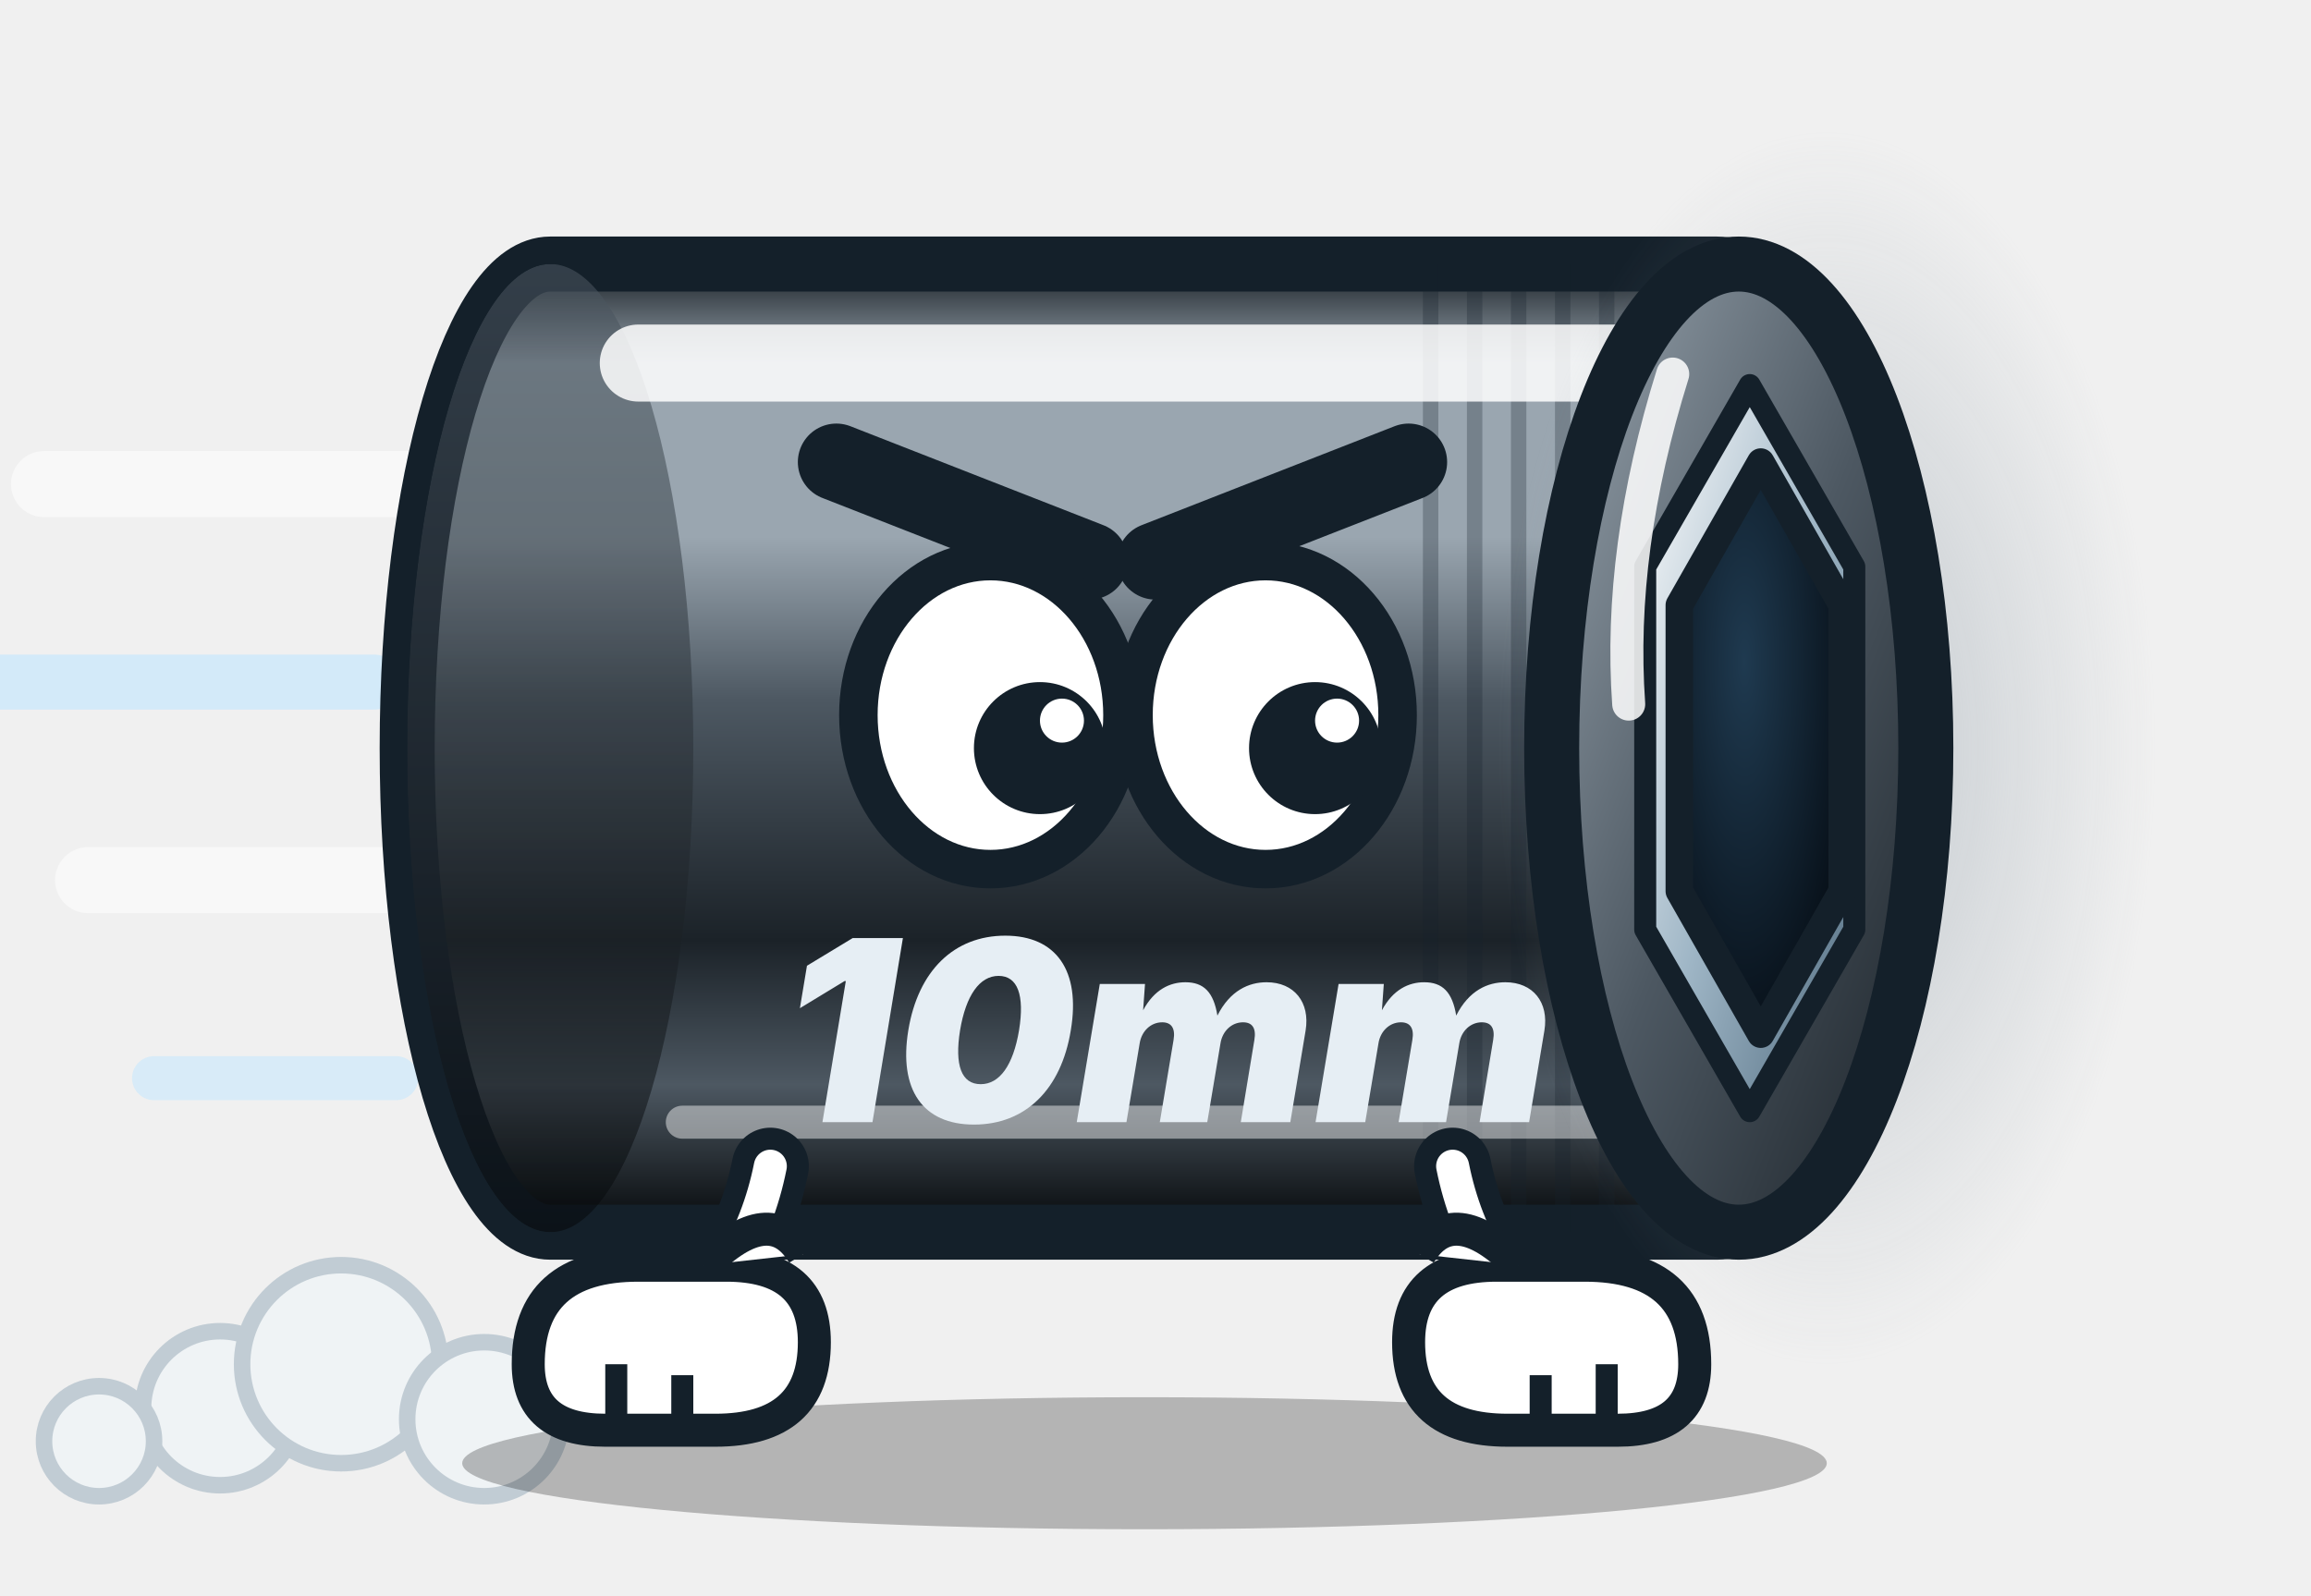
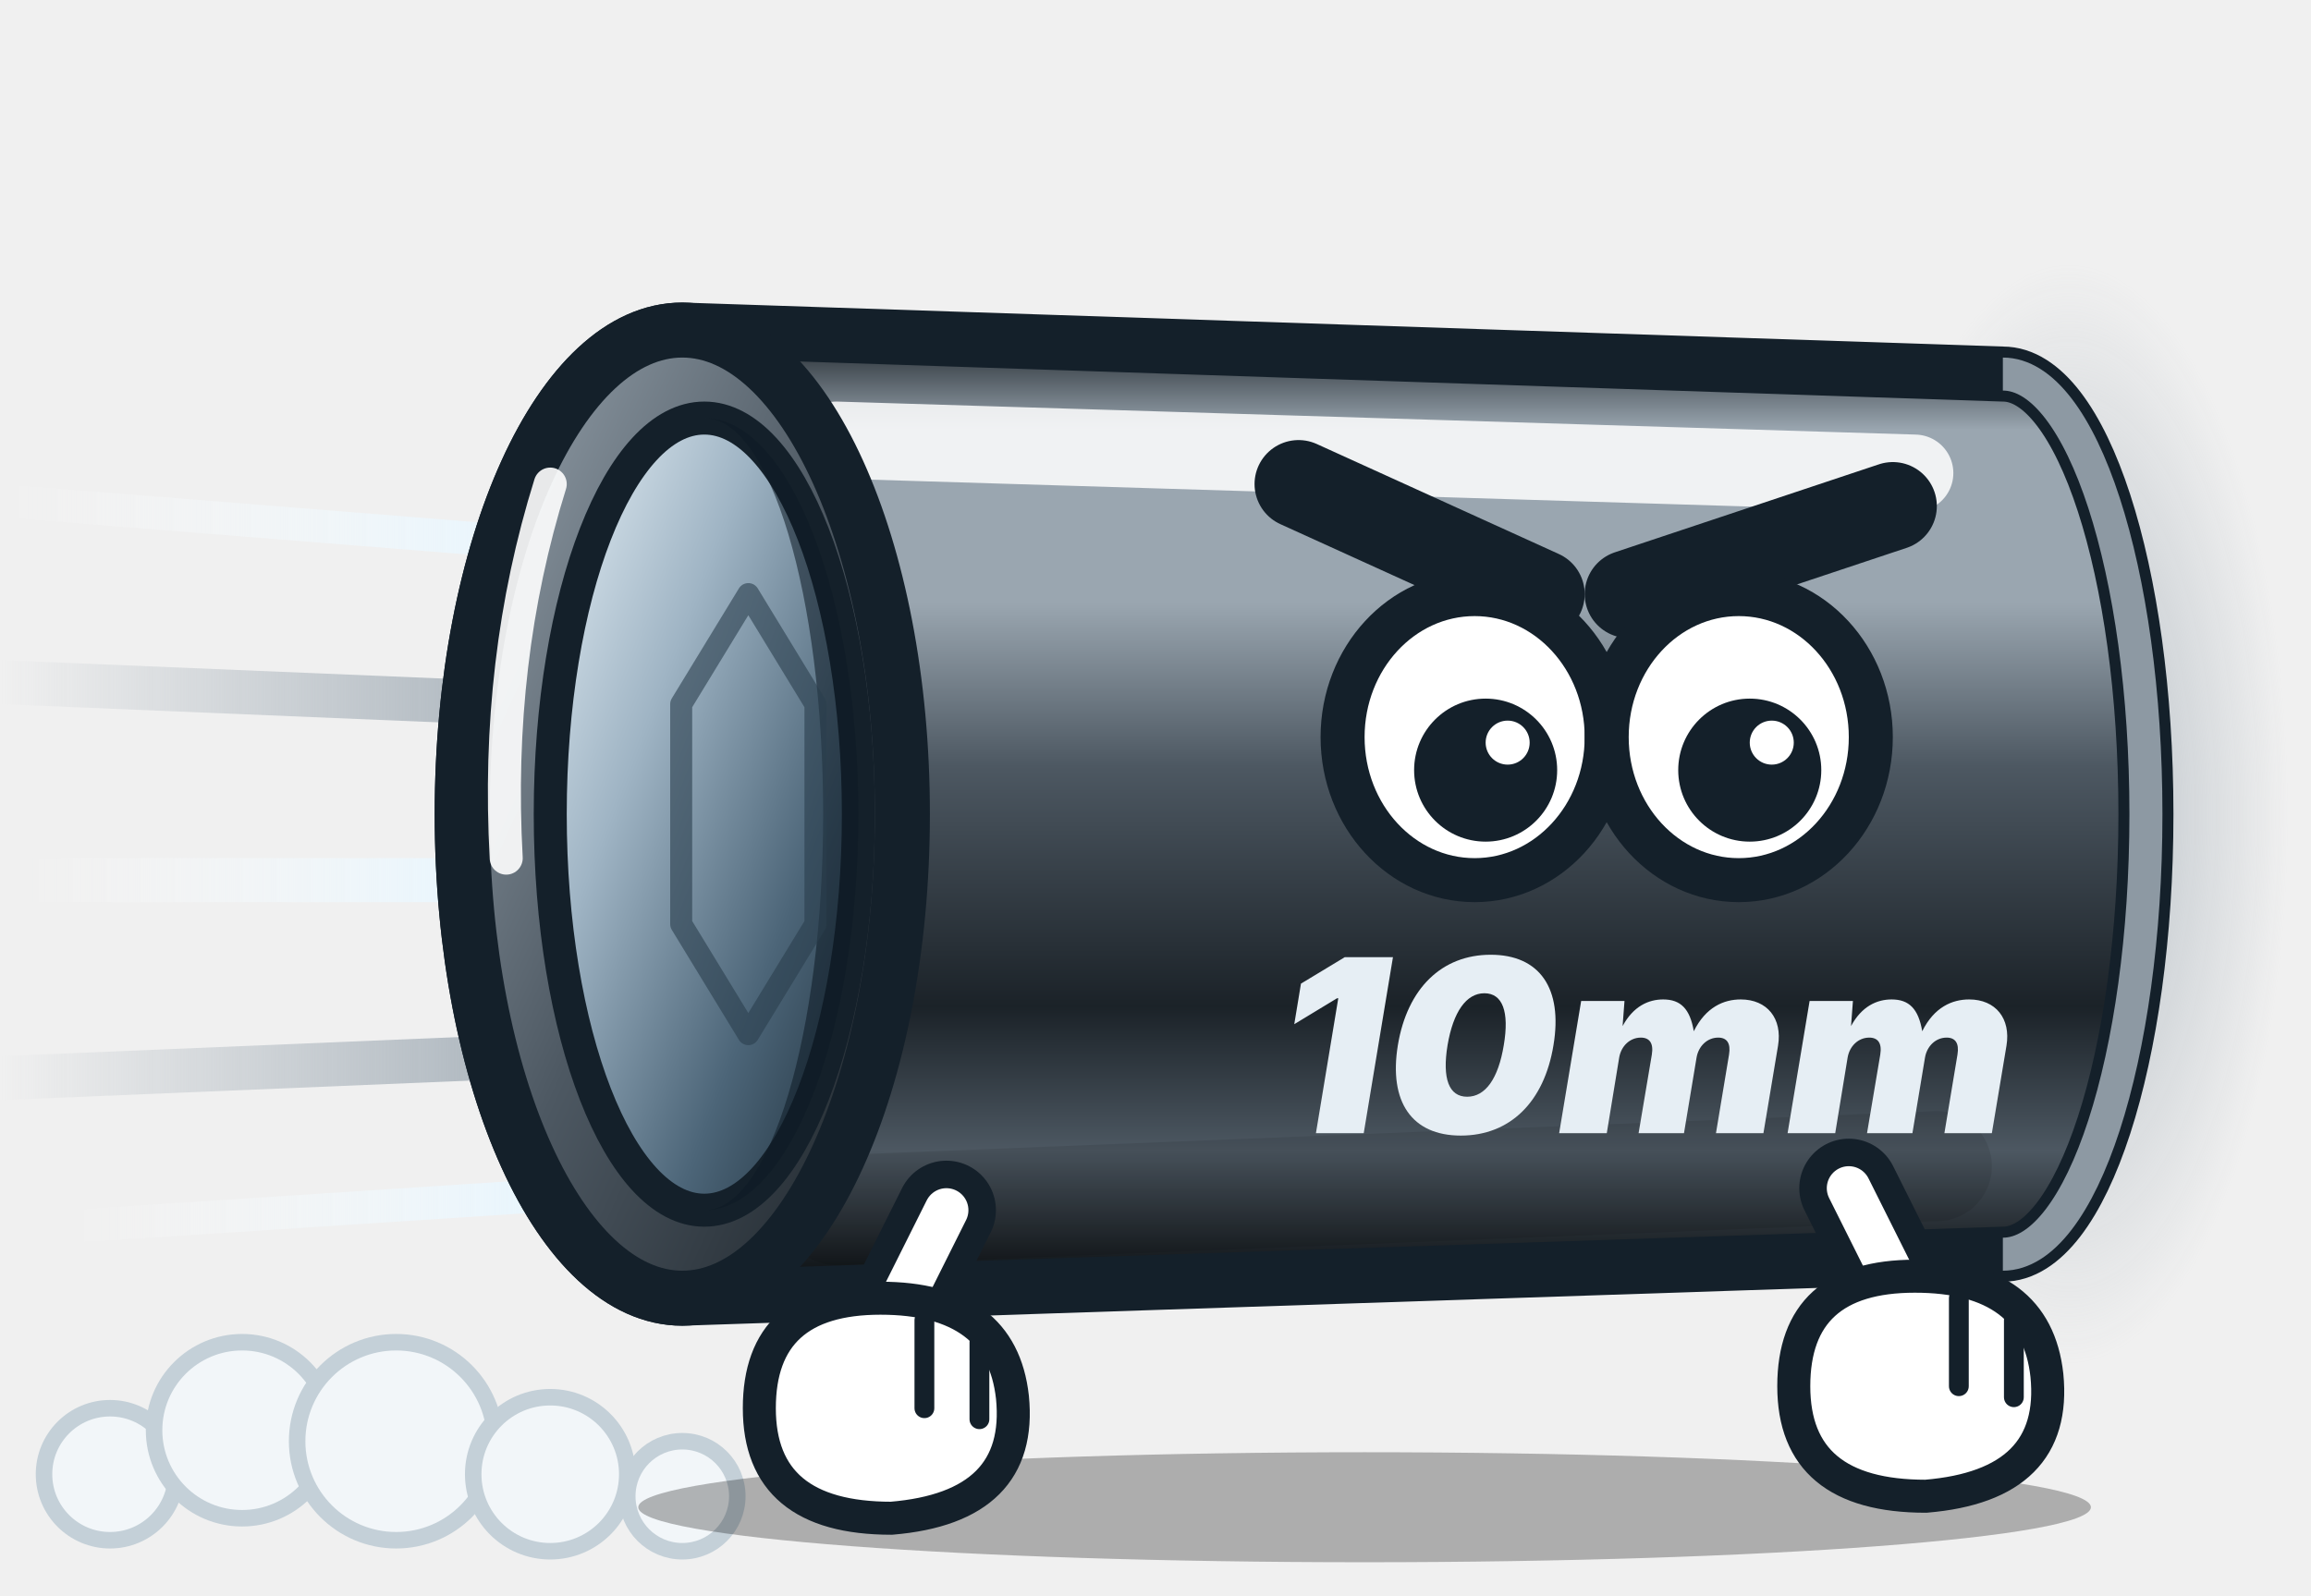
<svg xmlns="http://www.w3.org/2000/svg" viewBox="0 0 210 145">
  <defs>
    <linearGradient id="body" x2="0" y2="1">
      <stop offset="0" stop-color="#1b2228" />
      <stop offset="0.1" stop-color="#9aa6b0" />
      <stop offset="0.28" stop-color="#9aa6b0" />
      <stop offset="0.45" stop-color="#4d5862" />
      <stop offset="0.7" stop-color="#1b2228" />
      <stop offset="0.85" stop-color="#4d5862" />
      <stop offset="1" stop-color="#05080a" />
    </linearGradient>
    <linearGradient id="face" x1="0" y1="0" x2="1" y2="1">
      <stop offset="0" stop-color="#9aa6b0" />
      <stop offset="0.5" stop-color="#4d5862" />
      <stop offset="1" stop-color="#1b2228" />
    </linearGradient>
    <linearGradient id="drive" x2="0" y2="1">
      <stop offset="0" stop-color="#4d5862" />
      <stop offset="1" stop-color="#05080a" />
    </linearGradient>
-     <radialGradient id="hole" cx=".4" cy=".35" r=".8">
-       <stop stop-color="#1f3a50" />
-       <stop offset="1" stop-color="#03080e" />
-     </radialGradient>
+     <linearGradient id="hole" x1="0" y1="0" x2="1" y2="1">
+       <stop stop-color="#e8f2f8" />
+       <stop offset=".35" stop-color="#9fb4c4" />
+       <stop offset=".7" stop-color="#4c6578" />
+       <stop offset="1" stop-color="#1c2c38" />
+     </linearGradient>
    <linearGradient id="bevel" x1="0" y1="0" x2="1" y2="1">
      <stop stop-color="#ffffff" />
-       <stop offset=".5" stop-color="#9fb6c6" />
-       <stop offset="1" stop-color="#4f6a7e" />
+       <stop offset=".5" stop-color="#b8c8d4" />
+       <stop offset="1" stop-color="#6f879a" />
    </linearGradient>
    <radialGradient id="fglow" cx=".5" cy=".5" r=".5">
-       <stop stop-color="#9aa6b0" stop-opacity=".55" />
+       <stop stop-color="#9aa6b0" stop-opacity=".7" />
      <stop offset="1" stop-color="#9aa6b0" stop-opacity="0" />
    </radialGradient>
+     <linearGradient id="streak" x2="1" y2="0">
+       <stop stop-color="#ffffff" stop-opacity="0" />
+       <stop offset="1" stop-color="#e6f6ff" stop-opacity=".95" />
+     </linearGradient>
+     <linearGradient id="streakb" x2="1" y2="0">
+       <stop stop-color="#9aa6b0" stop-opacity="0" />
+       <stop offset="1" stop-color="#9aa6b0" stop-opacity=".8" />
+     </linearGradient>
    <clipPath id="bodyclip">
-       <path d="M50 24 H156 A16 44 0 0 1 156 112 H50 A13 44 0 0 1 50 24Z" />
+       <path d="M62 30 L182 34 A13 40 0 0 1 182 114 L62 118 A20 44 0 0 1 62 30Z" />
    </clipPath>
  </defs>
-   <g stroke-linecap="round" fill="none">
-     <path d="M4 44 H40" stroke="#ffffff" stroke-width="6" opacity=".55" />
-     <path d="M0 62 H34" stroke="#bfe6ff" stroke-width="5" opacity=".6" />
-     <path d="M8 80 H38" stroke="#ffffff" stroke-width="6" opacity=".5" />
-     <path d="M14 98 H36" stroke="#bfe6ff" stroke-width="4" opacity=".5" />
+   <path d="M0 44 L50 48 L50 51 L0 47Z" fill="url(#streak)" />
+   <path d="M0 60 L48 62 L48 66 L0 64Z" fill="url(#streakb)" />
+   <path d="M2 78 L46 78 L46 82 L2 82Z" fill="url(#streak)" />
+   <path d="M0 96 L48 94 L48 98 L0 100Z" fill="url(#streakb)" />
+   <path d="M6 110 L52 107 L52 110 L6 113Z" fill="url(#streak)" />
+   <g fill="#f2f6f9" stroke="#c4d0d8" stroke-width="1.5">
+     <circle cx="10" cy="134" r="6" />
+     <circle cx="22" cy="130" r="8" />
+     <circle cx="36" cy="131" r="9" />
+     <circle cx="50" cy="134" r="7" />
+     <circle cx="62" cy="136" r="5" />
  </g>
-   <g fill="#eef3f6" stroke="#b9c6cf" stroke-width="1.5" opacity=".85">
-     <circle cx="20" cy="128" r="7" />
-     <circle cx="31" cy="124" r="9" />
-     <circle cx="44" cy="129" r="7" />
-     <circle cx="9" cy="131" r="5" />
+   <ellipse cx="124" cy="137" rx="66" ry="5" fill="#000" opacity=".28" />
+   <ellipse cx="188" cy="74" rx="20" ry="50" fill="url(#fglow)" />
+   <path d="M62 30 L182 34 A13 40 0 0 1 182 114 L62 118 A20 44 0 0 1 62 30Z" fill="url(#body)" stroke="#14202a" stroke-width="5" stroke-linejoin="round" />
+   <g clip-path="url(#bodyclip)">
+     <path d="M76 40 L174 43" stroke="#fff" stroke-width="7" stroke-linecap="round" opacity=".85" />
+     <path d="M76 110 L176 106" stroke="#000" stroke-width="10" stroke-linecap="round" opacity=".09" />
  </g>
-   <ellipse cx="104" cy="133" rx="62" ry="6" fill="#000" opacity=".25" />
-   <path d="M50 24 H156 A16 44 0 0 1 156 112 H50 A13 44 0 0 1 50 24Z" fill="url(#body)" stroke="#14202a" stroke-width="5" stroke-linejoin="round" />
-   <g clip-path="url(#bodyclip)">
-     <ellipse cx="50" cy="68" rx="13" ry="44" fill="url(#drive)" opacity=".55" />
-     <g stroke="#14202a" stroke-width="1.4" opacity=".28">
-       <path d="M130 24 V112" />
-       <path d="M134 24 V112" />
-       <path d="M138 24 V112" />
-       <path d="M142 24 V112" />
-       <path d="M146 24 V112" />
-     </g>
-     <path d="M58 33 H150" stroke="#fff" stroke-width="7" stroke-linecap="round" opacity=".85" />
-     <path d="M62 102 H146" stroke="#fff" stroke-width="3" stroke-linecap="round" opacity=".45" />
+   <path d="M182 34 A13 40 0 0 1 182 114" fill="none" stroke="#9aa6b0" stroke-width="3" opacity=".9" />
+   <ellipse cx="62" cy="74" rx="20" ry="44" fill="url(#face)" stroke="#14202a" stroke-width="5" />
+   <ellipse cx="64" cy="74" rx="14" ry="36" fill="url(#hole)" stroke="#14202a" stroke-width="3" />
+   <path d="M64 38 A14 36 0 0 1 64 110 A9 30 0 0 0 64 38Z" fill="#0d1a24" opacity=".55" />
+   <polygon points="68.0,94.0 61.9,84.0 61.9,64.0 68.0,54.0 74.1,64.0 74.1,84.0" fill="none" stroke="#2a3e4c" stroke-width="2" stroke-linejoin="round" opacity=".6" />
+   <path d="M50 44 Q45 60 46 78" stroke="#fff" stroke-width="3" fill="none" stroke-linecap="round" opacity=".9" />
+   <path d="M118 44 L140 54" stroke="#14202a" stroke-width="8" stroke-linecap="round" />
+   <path d="M172 46 L148 54" stroke="#14202a" stroke-width="8" stroke-linecap="round" />
+   <ellipse cx="134" cy="67" rx="12" ry="13" fill="#fff" stroke="#14202a" stroke-width="4" />
+   <ellipse cx="158" cy="67" rx="12" ry="13" fill="#fff" stroke="#14202a" stroke-width="4" />
+   <circle cx="135" cy="70" r="6.5" fill="#14202a" />
+   <circle cx="159" cy="70" r="6.5" fill="#14202a" />
+   <circle cx="137" cy="67.5" r="2" fill="#fff" />
+   <circle cx="161" cy="67.5" r="2" fill="#fff" />
+   <text x="116" y="103" font-family="Inter,Arial,sans-serif" font-size="22" font-style="italic" font-weight="900" fill="#e6eef4">10mm</text>
+   <path d="M86 110 L80 122" stroke="#14202a" stroke-width="9" stroke-linecap="round" />
+   <path d="M86 110 L80 122" stroke="#fff" stroke-width="4" stroke-linecap="round" />
+   <g stroke="#14202a" stroke-width="3" stroke-linejoin="round">
+     <path d="M69 128 q0 -10 11 -10 q11 0 12 9 q1 10 -11 11 q-12 0 -12 -10z" fill="#fff" />
  </g>
-   <ellipse cx="166" cy="68" rx="30" ry="56" fill="url(#fglow)" />
-   <ellipse cx="158" cy="68" rx="17" ry="44" fill="url(#face)" stroke="#14202a" stroke-width="5" />
-   <polygon points="159.0,101.0 149.5,84.5 149.5,51.5 159.0,35.0 168.5,51.5 168.5,84.5" fill="url(#bevel)" stroke="#14202a" stroke-width="2" stroke-linejoin="round" />
-   <polygon points="160.0,94.0 152.6,81.0 152.6,55.0 160.0,42.0 167.4,55.0 167.4,81.0" fill="url(#hole)" stroke="#14202a" stroke-width="2.5" stroke-linejoin="round" />
-   <path d="M152 34 Q147 50 148 64" stroke="#fff" stroke-width="3" fill="none" stroke-linecap="round" opacity=".85" />
-   <path d="M76 42 L99 51" stroke="#14202a" stroke-width="7" stroke-linecap="round" />
-   <path d="M128 42 L105 51" stroke="#14202a" stroke-width="7" stroke-linecap="round" />
-   <ellipse cx="90" cy="65" rx="12" ry="14" fill="#fff" stroke="#14202a" stroke-width="3.5" />
-   <ellipse cx="115" cy="65" rx="12" ry="14" fill="#fff" stroke="#14202a" stroke-width="3.5" />
-   <circle cx="94.5" cy="68" r="6" fill="#14202a" />
-   <circle cx="119.5" cy="68" r="6" fill="#14202a" />
-   <circle cx="96.5" cy="65.5" r="2" fill="#fff" />
-   <circle cx="121.5" cy="65.5" r="2" fill="#fff" />
-   <text x="71" y="102" font-family="Inter,Arial,sans-serif" font-size="23" font-style="italic" font-weight="900" fill="#e6eef4">10mm</text>
-   <g stroke="#14202a" stroke-width="3" stroke-linejoin="round" fill="#ffffff">
-     <g transform="translate(70 112) scale(1 1)">
-       <path d="M0 -6 q-2 10 -10 16" fill="none" stroke="#14202a" stroke-width="7" stroke-linecap="round" />
-       <path d="M0 -6 q-2 10 -10 16" fill="none" stroke="#ffffff" stroke-width="3" stroke-linecap="round" />
-       <path d="M-22 12 q0 -9 10 -9 h8 q8 0 8 7 q0 8 -9 8 h-10 q-7 0 -7 -6z" fill="#ffffff" />
-       <path d="M-6 3 q6 -6 9 -1" fill="#ffffff" />
-       <path d="M-14 18 v-6 M-8 18 v-5" stroke-width="2" />
-     </g>
-     <g transform="translate(132 112) scale(-1 1)">
-       <path d="M0 -6 q-2 10 -10 16" fill="none" stroke="#14202a" stroke-width="7" stroke-linecap="round" />
-       <path d="M0 -6 q-2 10 -10 16" fill="none" stroke="#ffffff" stroke-width="3" stroke-linecap="round" />
-       <path d="M-22 12 q0 -9 10 -9 h8 q8 0 8 7 q0 8 -9 8 h-10 q-7 0 -7 -6z" fill="#ffffff" />
-       <path d="M-6 3 q6 -6 9 -1" fill="#ffffff" />
-       <path d="M-14 18 v-6 M-8 18 v-5" stroke-width="2" />
-     </g>
+   <path d="M84 120 v8 M89 122 v7" stroke="#14202a" stroke-width="1.8" stroke-linecap="round" />
+   <path d="M74 123 q3 -3 7 -2" stroke="#fff" stroke-width="2" fill="none" opacity=".9" />
+   <path d="M168 108 L174 120" stroke="#14202a" stroke-width="9" stroke-linecap="round" />
+   <path d="M168 108 L174 120" stroke="#fff" stroke-width="4" stroke-linecap="round" />
+   <g stroke="#14202a" stroke-width="3" stroke-linejoin="round">
+     <path d="M163 126 q0 -10 11 -10 q11 0 12 9 q1 10 -11 11 q-12 0 -12 -10z" fill="#fff" />
  </g>
+   <path d="M178 118 v8 M183 120 v7" stroke="#14202a" stroke-width="1.8" stroke-linecap="round" />
+   <path d="M168 121 q3 -3 7 -2" stroke="#fff" stroke-width="2" fill="none" opacity=".9" />
</svg>
